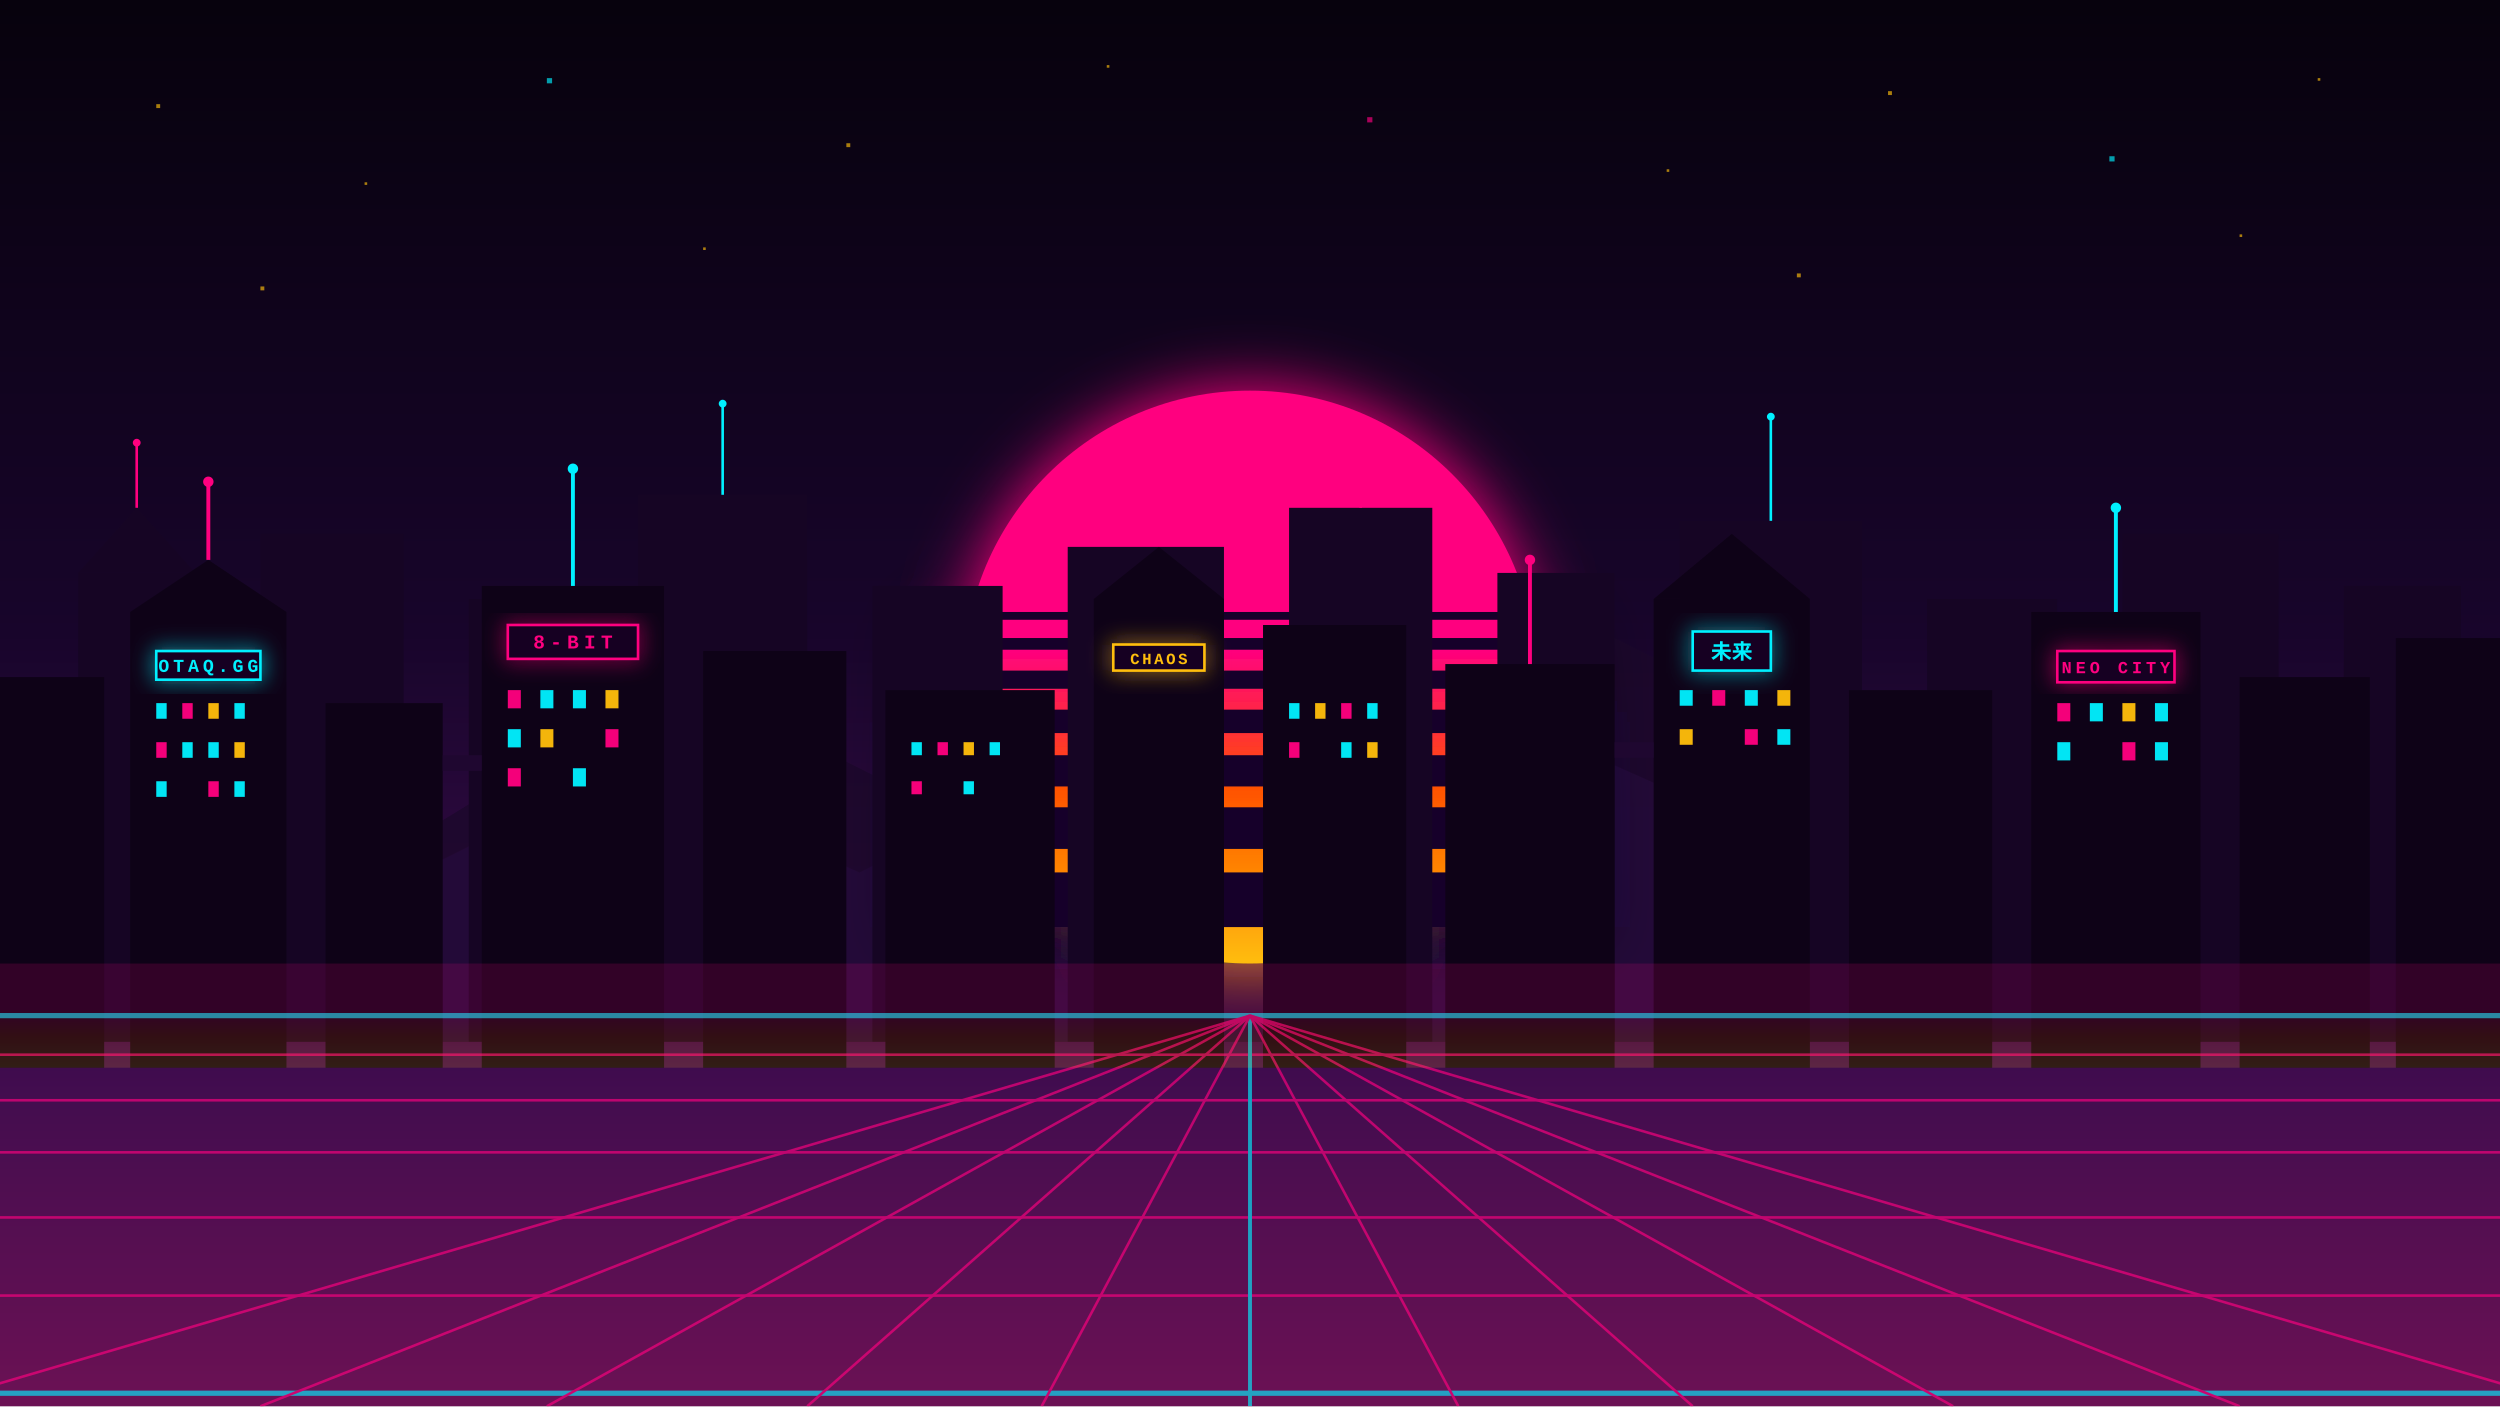
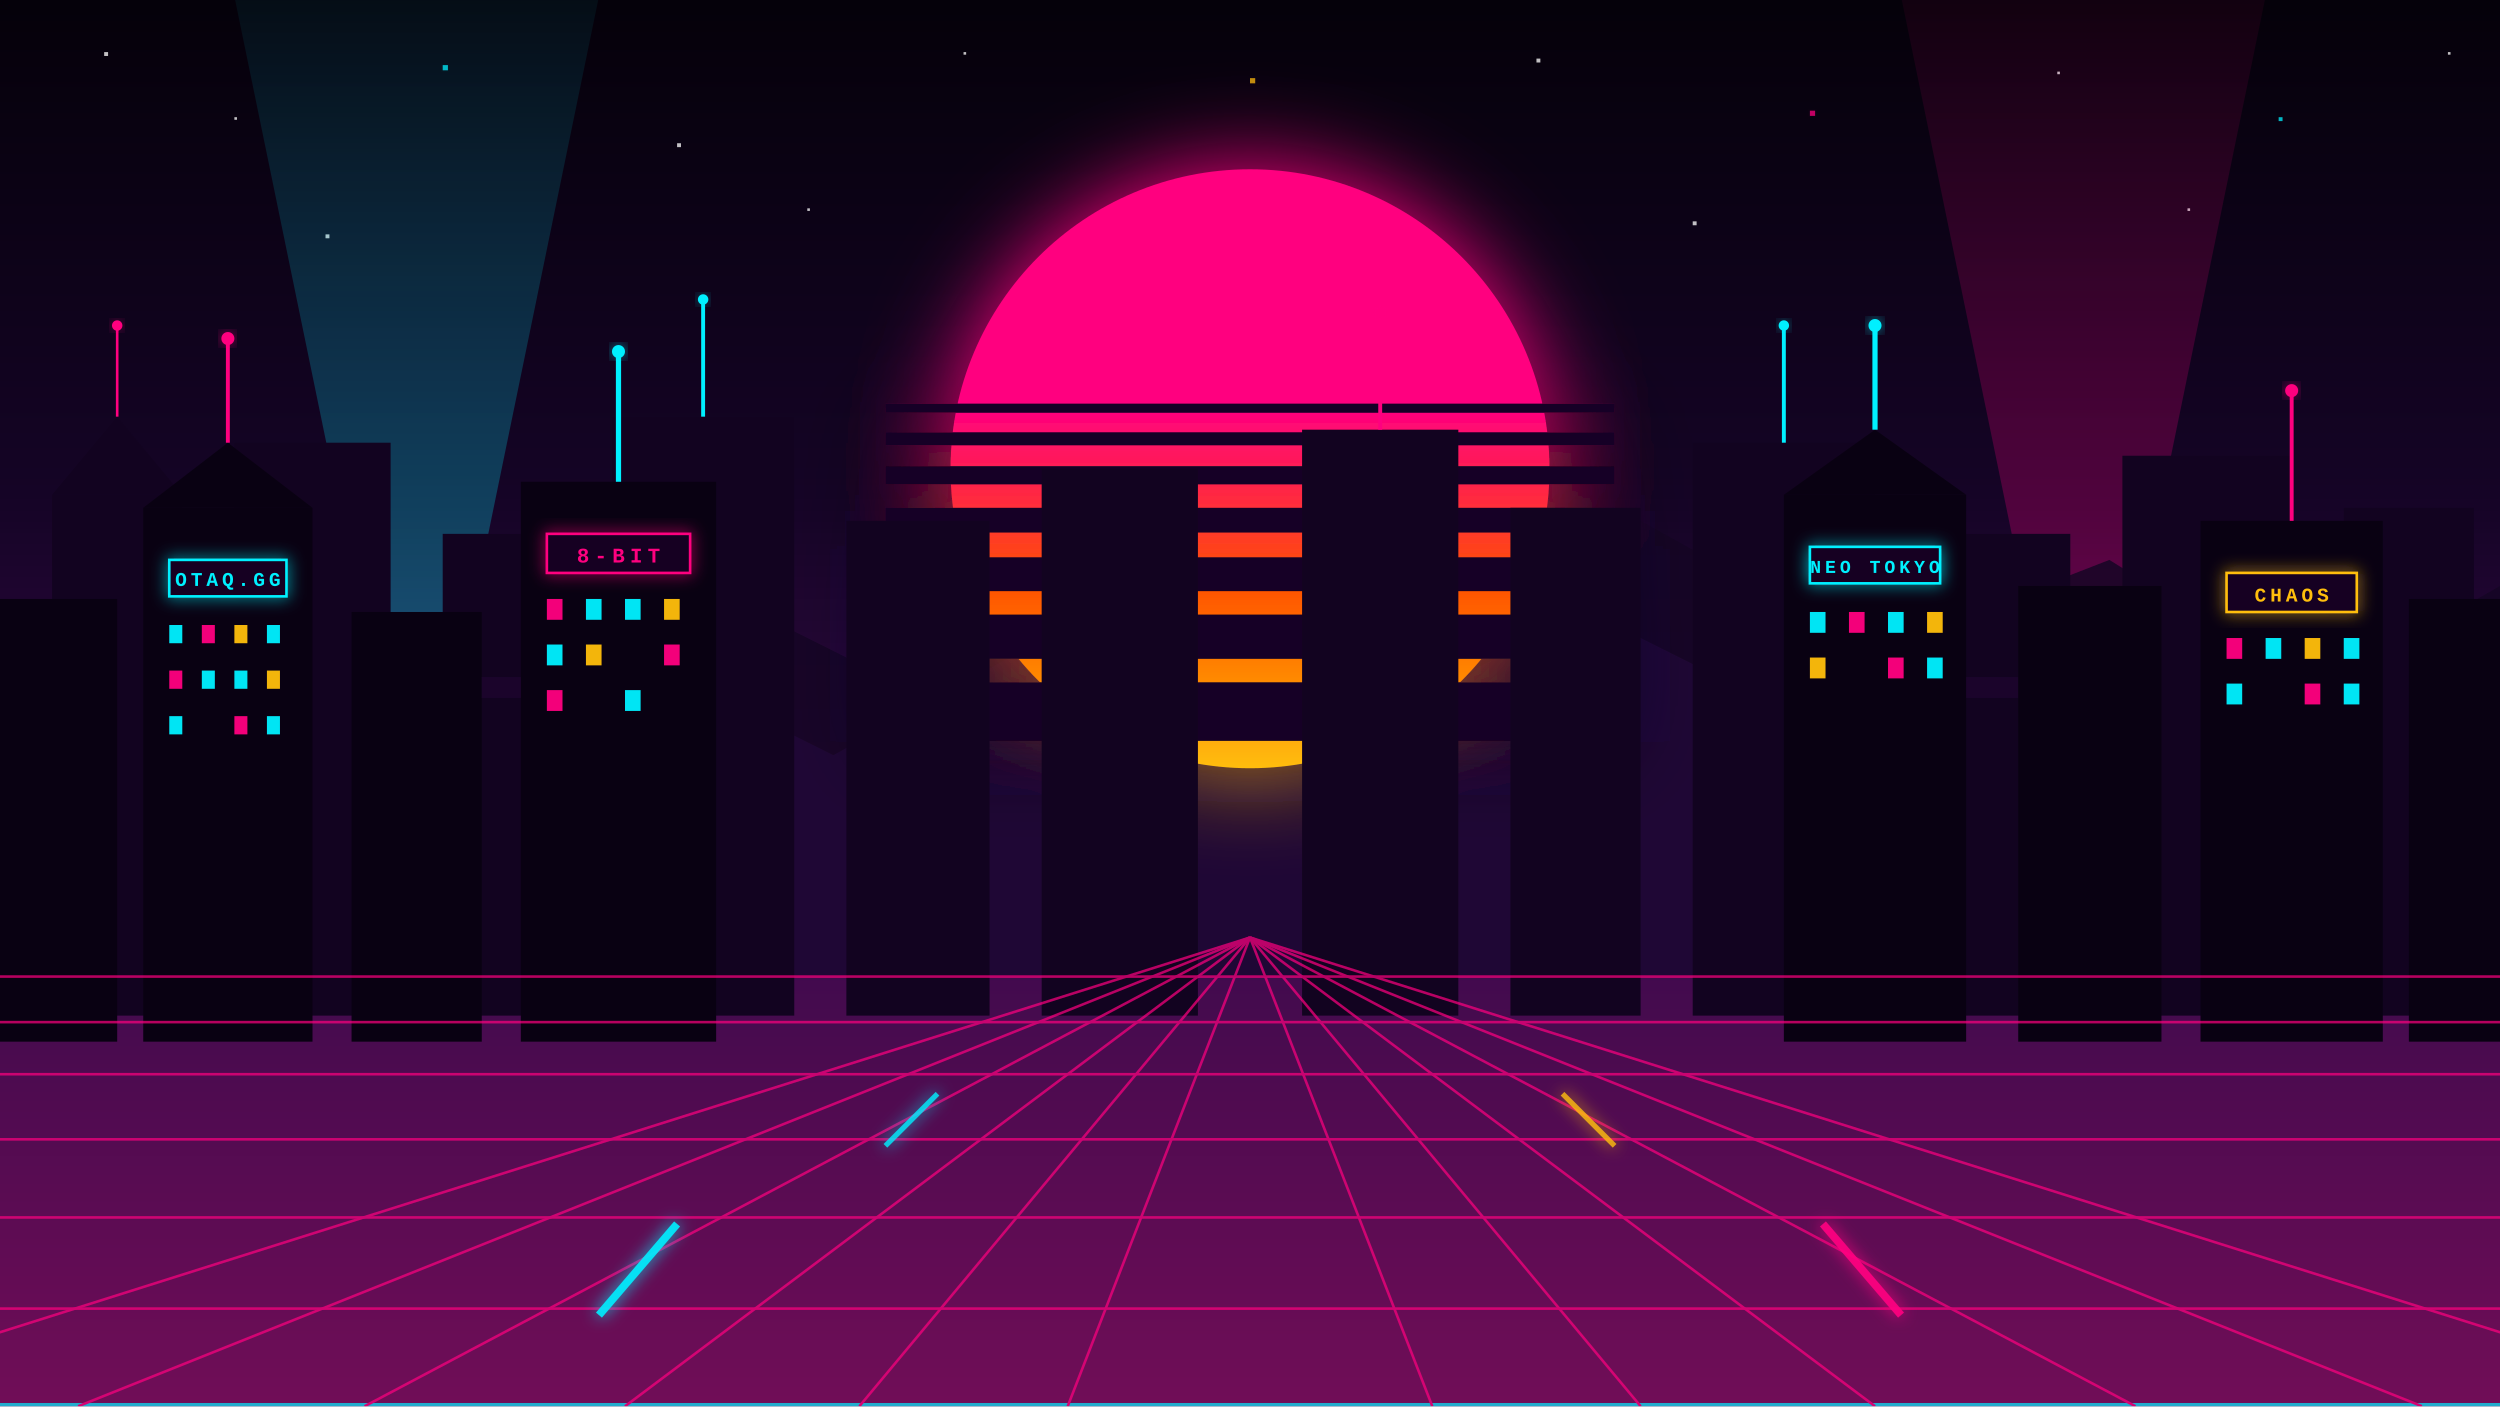
<svg xmlns="http://www.w3.org/2000/svg" viewBox="0 0 1920 1080" width="100%" height="100%" preserveAspectRatio="xMidYMid slice">
  <defs>
    <linearGradient id="skyGrad" x1="0" y1="0" x2="0" y2="1">
-       <stop offset="0%" stop-color="#07020d" />
-       <stop offset="45%" stop-color="#18052b" />
-       <stop offset="75%" stop-color="#3d0c4e" />
-       <stop offset="100%" stop-color="#6b1154" />
+       <stop offset="0%" stop-color="#05010a" />
+       <stop offset="35%" stop-color="#150426" />
+       <stop offset="65%" stop-color="#3b0a4c" />
+       <stop offset="100%" stop-color="#700d57" />
    </linearGradient>
    <linearGradient id="sunGrad" x1="0" y1="0" x2="0" y2="1">
      <stop offset="0%" stop-color="#ff007f" />
-       <stop offset="45%" stop-color="#ff007f" />
+       <stop offset="40%" stop-color="#ff007f" />
      <stop offset="70%" stop-color="#ff5400" />
      <stop offset="100%" stop-color="#ffbe0b" />
    </linearGradient>
+     <linearGradient id="beamGrad" x1="0" y1="1" x2="0" y2="0">
+       <stop offset="0%" stop-color="#00f0ff" stop-opacity="0.35" />
+       <stop offset="100%" stop-color="#00f0ff" stop-opacity="0" />
+     </linearGradient>
+     <linearGradient id="beamGradPink" x1="0" y1="1" x2="0" y2="0">
+       <stop offset="0%" stop-color="#ff007f" stop-opacity="0.35" />
+       <stop offset="100%" stop-color="#ff007f" stop-opacity="0" />
+     </linearGradient>
    <filter id="neonGlow" x="-20%" y="-20%" width="140%" height="140%">
-       <feGaussianBlur stdDeviation="8" result="blur" />
+       <feGaussianBlur stdDeviation="6" result="blur" />
      <feMerge>
        <feMergeNode in="blur" />
        <feMergeNode in="SourceGraphic" />
      </feMerge>
    </filter>
-     <filter id="sunGlow" x="-30%" y="-30%" width="160%" height="160%">
-       <feGaussianBlur stdDeviation="25" result="blur" />
+     <filter id="sunGlow" x="-40%" y="-40%" width="180%" height="180%">
+       <feGaussianBlur stdDeviation="35" result="blur" />
      <feMerge>
        <feMergeNode in="blur" />
        <feMergeNode in="SourceGraphic" />
      </feMerge>
    </filter>
+     <style>
+       @keyframes beamSwingLeft {
+         0%, 100% { transform: rotate(-15deg); }
+         50% { transform: rotate(20deg); }
+       }
+       @keyframes beamSwingRight {
+         0%, 100% { transform: rotate(18deg); }
+         50% { transform: rotate(-22deg); }
+       }
+       .beam-left {
+         transform-origin: 320px 580px;
+         animation: beamSwingLeft 12s ease-in-out infinite;
+       }
+       .beam-right {
+         transform-origin: 1600px 580px;
+         animation: beamSwingRight 14s ease-in-out infinite;
+       }
+     </style>
  </defs>
  <rect width="1920" height="1080" fill="url(#skyGrad)" />
-   <g fill="#ffbe0b" opacity="0.65">
-     <rect x="120" y="80" width="3" height="3" />
-     <rect x="280" y="140" width="2" height="2" />
-     <rect x="420" y="60" width="4" height="4" fill="#00f0ff" />
-     <rect x="650" y="110" width="3" height="3" />
-     <rect x="850" y="50" width="2" height="2" />
-     <rect x="1050" y="90" width="4" height="4" fill="#ff007f" />
-     <rect x="1280" y="130" width="2" height="2" />
-     <rect x="1450" y="70" width="3" height="3" />
-     <rect x="1620" y="120" width="4" height="4" fill="#00f0ff" />
-     <rect x="1780" y="60" width="2" height="2" />
-     <rect x="200" y="220" width="3" height="3" />
-     <rect x="540" y="190" width="2" height="2" />
-     <rect x="1380" y="210" width="3" height="3" fill="#ffbe0b" />
-     <rect x="1720" y="180" width="2" height="2" />
-   </g>
-   <polygon points="0,680 180,560 340,630 520,520 700,610 880,500 1060,590 1240,490 1420,580 1600,510 1780,600 1920,530 1920,800 0,800" fill="#1b072b" opacity="0.8" />
-   <polygon points="0,720 140,620 300,680 480,590 660,670 840,580 1020,660 1200,570 1380,650 1560,580 1740,660 1920,600 1920,800 0,800" fill="#240a38" opacity="0.9" />
+   <g fill="#ffffff" opacity="0.75">
+     <rect x="80" y="40" width="3" height="3" />
+     <rect x="180" y="90" width="2" height="2" />
+     <rect x="340" y="50" width="4" height="4" fill="#00f0ff" filter="url(#neonGlow)" />
+     <rect x="520" y="110" width="3" height="3" />
+     <rect x="740" y="40" width="2" height="2" />
+     <rect x="960" y="60" width="4" height="4" fill="#ffbe0b" />
+     <rect x="1180" y="45" width="3" height="3" />
+     <rect x="1390" y="85" width="4" height="4" fill="#ff007f" filter="url(#neonGlow)" />
+     <rect x="1580" y="55" width="2" height="2" />
+     <rect x="1750" y="90" width="3" height="3" fill="#00f0ff" />
+     <rect x="1880" y="40" width="2" height="2" />
+     <rect x="250" y="180" width="3" height="3" />
+     <rect x="620" y="160" width="2" height="2" />
+     <rect x="1300" y="170" width="3" height="3" />
+     <rect x="1680" y="160" width="2" height="2" />
+   </g>
+   <g class="beam-left">
+     <polygon points="300,580 340,580 480,-100 160,-100" fill="url(#beamGrad)" />
+   </g>
+   <g class="beam-right">
+     <polygon points="1580,580 1620,580 1760,-100 1440,-100" fill="url(#beamGradPink)" />
+   </g>
+   <polygon points="0,580 160,460 320,540 500,430 680,520 860,410 1060,510 1260,400 1440,500 1620,430 1780,530 1920,450 1920,750 0,750" fill="#150524" opacity="0.85" />
+   <polygon points="0,630 130,520 280,590 460,490 640,580 820,480 1020,570 1220,470 1400,560 1580,490 1740,580 1920,510 1920,750 0,750" fill="#200736" opacity="0.95" />
  <g filter="url(#sunGlow)">
-     <circle cx="960" cy="520" r="220" fill="url(#sunGrad)" />
-     <rect x="700" y="470" width="520" height="6" fill="#18052b" />
-     <rect x="700" y="490" width="520" height="9" fill="#18052b" />
-     <rect x="700" y="515" width="520" height="14" fill="#18052b" />
-     <rect x="700" y="545" width="520" height="18" fill="#18052b" />
-     <rect x="700" y="580" width="520" height="24" fill="#18052b" />
-     <rect x="700" y="620" width="520" height="32" fill="#18052b" />
-     <rect x="700" y="670" width="520" height="42" fill="#18052b" />
-   </g>
-   <g fill="#160524">
-     <rect x="60" y="440" width="90" height="360" />
-     <polygon points="60,440 105,390 150,440" />
-     <line x1="105" y1="390" x2="105" y2="340" stroke="#ff007f" stroke-width="2" />
-     <circle cx="105" cy="340" r="3" fill="#ff007f" />
-     <rect x="200" y="410" width="110" height="390" />
-     <rect x="360" y="460" width="80" height="340" />
-     <rect x="490" y="380" width="130" height="420" />
-     <line x1="555" y1="380" x2="555" y2="310" stroke="#00f0ff" stroke-width="2" />
-     <circle cx="555" cy="310" r="3" fill="#00f0ff" />
-     <rect x="670" y="450" width="100" height="350" />
-     <rect x="820" y="420" width="120" height="380" />
-     <rect x="990" y="390" width="110" height="410" />
-     <line x1="1045" y1="390" x2="1045" y2="330" stroke="#ff007f" stroke-width="2" />
-     <circle cx="1045" cy="330" r="3" fill="#ff007f" />
-     <rect x="1150" y="440" width="90" height="360" />
-     <rect x="1290" y="400" width="140" height="400" />
-     <line x1="1360" y1="400" x2="1360" y2="320" stroke="#00f0ff" stroke-width="2" />
-     <circle cx="1360" cy="320" r="3" fill="#00f0ff" />
-     <rect x="1480" y="460" width="100" height="340" />
-     <rect x="1630" y="410" width="120" height="390" />
-     <rect x="1800" y="450" width="90" height="350" />
-   </g>
-   <g fill="#0e0217">
-     <rect x="0" y="520" width="80" height="300" />
-     <rect x="100" y="470" width="120" height="350" />
-     <polygon points="100,470 160,430 220,470" />
-     <line x1="160" y1="430" x2="160" y2="370" stroke="#ff007f" stroke-width="3" />
-     <circle cx="160" cy="370" r="4" fill="#ff007f" />
-     <rect x="250" y="540" width="90" height="280" />
-     <rect x="370" y="450" width="140" height="370" />
-     <line x1="440" y1="450" x2="440" y2="360" stroke="#00f0ff" stroke-width="3" />
-     <circle cx="440" cy="360" r="4" fill="#00f0ff" />
-     <rect x="340" y="580" width="30" height="12" fill="#1f0730" />
-     <rect x="540" y="500" width="110" height="320" />
-     <rect x="680" y="530" width="130" height="290" />
-     <rect x="840" y="460" width="100" height="360" />
-     <polygon points="840,460 890,420 940,460" />
-     <rect x="970" y="480" width="110" height="340" />
-     <rect x="1110" y="510" width="130" height="310" />
-     <line x1="1175" y1="510" x2="1175" y2="430" stroke="#ff007f" stroke-width="3" />
-     <circle cx="1175" cy="430" r="4" fill="#ff007f" />
-     <rect x="1270" y="460" width="120" height="360" />
-     <polygon points="1270,460 1330,410 1390,460" />
-     <rect x="1240" y="570" width="30" height="12" fill="#1f0730" />
-     <rect x="1420" y="530" width="110" height="290" />
-     <rect x="1560" y="470" width="130" height="350" />
-     <line x1="1625" y1="470" x2="1625" y2="390" stroke="#00f0ff" stroke-width="3" />
-     <circle cx="1625" cy="390" r="4" fill="#00f0ff" />
-     <rect x="1720" y="520" width="100" height="300" />
-     <rect x="1840" y="490" width="80" height="330" />
+     <circle cx="960" cy="360" r="230" fill="url(#sunGrad)" />
+     <rect x="680" y="310" width="560" height="7" fill="#150426" />
+     <rect x="680" y="332" width="560" height="10" fill="#150426" />
+     <rect x="680" y="358" width="560" height="14" fill="#150426" />
+     <rect x="680" y="390" width="560" height="19" fill="#150426" />
+     <rect x="680" y="428" width="560" height="26" fill="#150426" />
+     <rect x="680" y="472" width="560" height="34" fill="#150426" />
+     <rect x="680" y="524" width="560" height="45" fill="#150426" />
+   </g>
+   <g fill="#120320">
+     <rect x="40" y="380" width="100" height="400" />
+     <polygon points="40,380 90,320 140,380" />
+     <line x1="90" y1="320" x2="90" y2="250" stroke="#ff007f" stroke-width="2" />
+     <circle cx="90" cy="250" r="4" fill="#ff007f" filter="url(#neonGlow)" />
+     <rect x="180" y="340" width="120" height="440" />
+     <rect x="340" y="410" width="90" height="370" />
+     <rect x="470" y="320" width="140" height="460" />
+     <line x1="540" y1="320" x2="540" y2="230" stroke="#00f0ff" stroke-width="3" />
+     <circle cx="540" cy="230" r="4" fill="#00f0ff" filter="url(#neonGlow)" />
+     <rect x="650" y="400" width="110" height="380" />
+     <rect x="800" y="360" width="120" height="420" />
+     <rect x="1000" y="330" width="120" height="450" />
+     <line x1="1060" y1="330" x2="1060" y2="240" stroke="#ff007f" stroke-width="3" />
+     <circle cx="1060" cy="240" r="4" fill="#ff007f" filter="url(#neonGlow)" />
+     <rect x="1160" y="390" width="100" height="390" />
+     <rect x="1300" y="340" width="140" height="440" />
+     <line x1="1370" y1="340" x2="1370" y2="250" stroke="#00f0ff" stroke-width="3" />
+     <circle cx="1370" cy="250" r="4" fill="#00f0ff" filter="url(#neonGlow)" />
+     <rect x="1480" y="410" width="110" height="370" />
+     <rect x="1630" y="350" width="130" height="430" />
+     <rect x="1800" y="390" width="100" height="390" />
+   </g>
+   <g fill="#090112">
+     <rect x="0" y="460" width="90" height="340" />
+     <rect x="110" y="390" width="130" height="410" />
+     <polygon points="110,390 175,340 240,390" />
+     <line x1="175" y1="340" x2="175" y2="260" stroke="#ff007f" stroke-width="3" />
+     <circle cx="175" cy="260" r="5" fill="#ff007f" filter="url(#neonGlow)" />
+     <rect x="270" y="470" width="100" height="330" />
+     <rect x="400" y="370" width="150" height="430" />
+     <line x1="475" y1="370" x2="475" y2="270" stroke="#00f0ff" stroke-width="4" />
+     <circle cx="475" cy="270" r="5" fill="#00f0ff" filter="url(#neonGlow)" />
+     <rect x="370" y="520" width="30" height="16" fill="#1b042b" />
+     <rect x="1370" y="380" width="140" height="420" />
+     <polygon points="1370,380 1440,330 1510,380" />
+     <line x1="1440" y1="330" x2="1440" y2="250" stroke="#00f0ff" stroke-width="4" />
+     <circle cx="1440" cy="250" r="5" fill="#00f0ff" filter="url(#neonGlow)" />
+     <rect x="1510" y="520" width="40" height="16" fill="#1b042b" />
+     <rect x="1550" y="450" width="110" height="350" />
+     <rect x="1690" y="400" width="140" height="400" />
+     <line x1="1760" y1="400" x2="1760" y2="300" stroke="#ff007f" stroke-width="3" />
+     <circle cx="1760" cy="300" r="5" fill="#ff007f" filter="url(#neonGlow)" />
+     <rect x="1850" y="460" width="70" height="340" />
  </g>
  <g filter="url(#neonGlow)">
-     <rect x="120" y="500" width="80" height="22" fill="#180424" stroke="#00f0ff" stroke-width="2" />
-     <text x="160" y="516" fill="#00f0ff" font-family="'Courier New', monospace" font-weight="900" font-size="14" text-anchor="middle" letter-spacing="3">OTAQ.GG</text>
-     <rect x="390" y="480" width="100" height="26" fill="#180424" stroke="#ff007f" stroke-width="2" />
-     <text x="440" y="498" fill="#ff007f" font-family="'Courier New', monospace" font-weight="900" font-size="15" text-anchor="middle" letter-spacing="4">8-BIT</text>
-     <rect x="855" y="495" width="70" height="20" fill="#180424" stroke="#ffbe0b" stroke-width="2" />
-     <text x="890" y="510" fill="#ffbe0b" font-family="'Courier New', monospace" font-weight="900" font-size="12" text-anchor="middle" letter-spacing="2">CHAOS</text>
-     <rect x="1300" y="485" width="60" height="30" fill="#180424" stroke="#00f0ff" stroke-width="2" />
-     <text x="1330" y="506" fill="#00f0ff" font-family="sans-serif" font-weight="900" font-size="16" text-anchor="middle">未来</text>
-     <rect x="1580" y="500" width="90" height="24" fill="#180424" stroke="#ff007f" stroke-width="2" />
-     <text x="1625" y="517" fill="#ff007f" font-family="'Courier New', monospace" font-weight="900" font-size="13" text-anchor="middle" letter-spacing="3">NEO CITY</text>
+     <rect x="130" y="430" width="90" height="28" fill="#150221" stroke="#00f0ff" stroke-width="2" />
+     <text x="175" y="450" fill="#00f0ff" font-family="'Courier New', monospace" font-weight="900" font-size="15" text-anchor="middle" letter-spacing="3">OTAQ.GG</text>
+     <rect x="420" y="410" width="110" height="30" fill="#150221" stroke="#ff007f" stroke-width="2" />
+     <text x="475" y="432" fill="#ff007f" font-family="'Courier New', monospace" font-weight="900" font-size="16" text-anchor="middle" letter-spacing="4">8-BIT</text>
+     <rect x="1390" y="420" width="100" height="28" fill="#150221" stroke="#00f0ff" stroke-width="2" />
+     <text x="1440" y="440" fill="#00f0ff" font-family="'Courier New', monospace" font-weight="900" font-size="14" text-anchor="middle" letter-spacing="3">NEO TOKYO</text>
+     <rect x="1710" y="440" width="100" height="30" fill="#150221" stroke="#ffbe0b" stroke-width="2" />
+     <text x="1760" y="462" fill="#ffbe0b" font-family="'Courier New', monospace" font-weight="900" font-size="15" text-anchor="middle" letter-spacing="3">CHAOS</text>
  </g>
  <g opacity="0.95">
-     <rect x="120" y="540" width="8" height="12" fill="#00f0ff" />
-     <rect x="140" y="540" width="8" height="12" fill="#ff007f" />
-     <rect x="160" y="540" width="8" height="12" fill="#ffbe0b" />
-     <rect x="180" y="540" width="8" height="12" fill="#00f0ff" />
-     <rect x="120" y="570" width="8" height="12" fill="#ff007f" />
-     <rect x="140" y="570" width="8" height="12" fill="#00f0ff" />
-     <rect x="160" y="570" width="8" height="12" fill="#00f0ff" />
-     <rect x="180" y="570" width="8" height="12" fill="#ffbe0b" />
-     <rect x="120" y="600" width="8" height="12" fill="#00f0ff" />
-     <rect x="160" y="600" width="8" height="12" fill="#ff007f" />
-     <rect x="180" y="600" width="8" height="12" fill="#00f0ff" />
-     <rect x="390" y="530" width="10" height="14" fill="#ff007f" />
-     <rect x="415" y="530" width="10" height="14" fill="#00f0ff" />
-     <rect x="440" y="530" width="10" height="14" fill="#00f0ff" />
-     <rect x="465" y="530" width="10" height="14" fill="#ffbe0b" />
-     <rect x="390" y="560" width="10" height="14" fill="#00f0ff" />
-     <rect x="415" y="560" width="10" height="14" fill="#ffbe0b" />
-     <rect x="465" y="560" width="10" height="14" fill="#ff007f" />
-     <rect x="390" y="590" width="10" height="14" fill="#ff007f" />
-     <rect x="440" y="590" width="10" height="14" fill="#00f0ff" />
-     <rect x="700" y="570" width="8" height="10" fill="#00f0ff" />
-     <rect x="720" y="570" width="8" height="10" fill="#ff007f" />
-     <rect x="740" y="570" width="8" height="10" fill="#ffbe0b" />
-     <rect x="760" y="570" width="8" height="10" fill="#00f0ff" />
-     <rect x="700" y="600" width="8" height="10" fill="#ff007f" />
-     <rect x="740" y="600" width="8" height="10" fill="#00f0ff" />
-     <rect x="990" y="540" width="8" height="12" fill="#00f0ff" />
-     <rect x="1010" y="540" width="8" height="12" fill="#ffbe0b" />
-     <rect x="1030" y="540" width="8" height="12" fill="#ff007f" />
-     <rect x="1050" y="540" width="8" height="12" fill="#00f0ff" />
-     <rect x="990" y="570" width="8" height="12" fill="#ff007f" />
-     <rect x="1030" y="570" width="8" height="12" fill="#00f0ff" />
-     <rect x="1050" y="570" width="8" height="12" fill="#ffbe0b" />
-     <rect x="1290" y="530" width="10" height="12" fill="#00f0ff" />
-     <rect x="1315" y="530" width="10" height="12" fill="#ff007f" />
-     <rect x="1340" y="530" width="10" height="12" fill="#00f0ff" />
-     <rect x="1365" y="530" width="10" height="12" fill="#ffbe0b" />
-     <rect x="1290" y="560" width="10" height="12" fill="#ffbe0b" />
-     <rect x="1340" y="560" width="10" height="12" fill="#ff007f" />
-     <rect x="1365" y="560" width="10" height="12" fill="#00f0ff" />
-     <rect x="1580" y="540" width="10" height="14" fill="#ff007f" />
-     <rect x="1605" y="540" width="10" height="14" fill="#00f0ff" />
-     <rect x="1630" y="540" width="10" height="14" fill="#ffbe0b" />
-     <rect x="1655" y="540" width="10" height="14" fill="#00f0ff" />
-     <rect x="1580" y="570" width="10" height="14" fill="#00f0ff" />
-     <rect x="1630" y="570" width="10" height="14" fill="#ff007f" />
-     <rect x="1655" y="570" width="10" height="14" fill="#00f0ff" />
-   </g>
-   <g stroke="#ff007f" stroke-width="2" opacity="0.65">
-     <line x1="0" y1="780" x2="1920" y2="780" stroke="#00f0ff" stroke-width="4" />
-     <line x1="0" y1="810" x2="1920" y2="810" />
-     <line x1="0" y1="845" x2="1920" y2="845" />
-     <line x1="0" y1="885" x2="1920" y2="885" />
+     <rect x="130" y="480" width="10" height="14" fill="#00f0ff" />
+     <rect x="155" y="480" width="10" height="14" fill="#ff007f" />
+     <rect x="180" y="480" width="10" height="14" fill="#ffbe0b" />
+     <rect x="205" y="480" width="10" height="14" fill="#00f0ff" />
+     <rect x="130" y="515" width="10" height="14" fill="#ff007f" />
+     <rect x="155" y="515" width="10" height="14" fill="#00f0ff" />
+     <rect x="180" y="515" width="10" height="14" fill="#00f0ff" />
+     <rect x="205" y="515" width="10" height="14" fill="#ffbe0b" />
+     <rect x="130" y="550" width="10" height="14" fill="#00f0ff" />
+     <rect x="180" y="550" width="10" height="14" fill="#ff007f" />
+     <rect x="205" y="550" width="10" height="14" fill="#00f0ff" />
+     <rect x="420" y="460" width="12" height="16" fill="#ff007f" />
+     <rect x="450" y="460" width="12" height="16" fill="#00f0ff" />
+     <rect x="480" y="460" width="12" height="16" fill="#00f0ff" />
+     <rect x="510" y="460" width="12" height="16" fill="#ffbe0b" />
+     <rect x="420" y="495" width="12" height="16" fill="#00f0ff" />
+     <rect x="450" y="495" width="12" height="16" fill="#ffbe0b" />
+     <rect x="510" y="495" width="12" height="16" fill="#ff007f" />
+     <rect x="420" y="530" width="12" height="16" fill="#ff007f" />
+     <rect x="480" y="530" width="12" height="16" fill="#00f0ff" />
+     <rect x="1390" y="470" width="12" height="16" fill="#00f0ff" />
+     <rect x="1420" y="470" width="12" height="16" fill="#ff007f" />
+     <rect x="1450" y="470" width="12" height="16" fill="#00f0ff" />
+     <rect x="1480" y="470" width="12" height="16" fill="#ffbe0b" />
+     <rect x="1390" y="505" width="12" height="16" fill="#ffbe0b" />
+     <rect x="1450" y="505" width="12" height="16" fill="#ff007f" />
+     <rect x="1480" y="505" width="12" height="16" fill="#00f0ff" />
+     <rect x="1710" y="490" width="12" height="16" fill="#ff007f" />
+     <rect x="1740" y="490" width="12" height="16" fill="#00f0ff" />
+     <rect x="1770" y="490" width="12" height="16" fill="#ffbe0b" />
+     <rect x="1800" y="490" width="12" height="16" fill="#00f0ff" />
+     <rect x="1710" y="525" width="12" height="16" fill="#00f0ff" />
+     <rect x="1770" y="525" width="12" height="16" fill="#ff007f" />
+     <rect x="1800" y="525" width="12" height="16" fill="#00f0ff" />
+   </g>
+   <g stroke="#ff007f" stroke-width="2" opacity="0.7">
+     <line x1="0" y1="720" x2="1920" y2="720" stroke="#00f0ff" stroke-width="5" filter="url(#neonGlow)" />
+     <line x1="0" y1="750" x2="1920" y2="750" />
+     <line x1="0" y1="785" x2="1920" y2="785" />
+     <line x1="0" y1="825" x2="1920" y2="825" />
+     <line x1="0" y1="875" x2="1920" y2="875" />
    <line x1="0" y1="935" x2="1920" y2="935" />
-     <line x1="0" y1="995" x2="1920" y2="995" />
-     <line x1="0" y1="1070" x2="1920" y2="1070" stroke="#00f0ff" stroke-width="4" />
-     <line x1="960" y1="780" x2="960" y2="1080" stroke="#00f0ff" stroke-width="3" />
-     <line x1="960" y1="780" x2="800" y2="1080" />
-     <line x1="960" y1="780" x2="1120" y2="1080" />
-     <line x1="960" y1="780" x2="620" y2="1080" />
-     <line x1="960" y1="780" x2="1300" y2="1080" />
-     <line x1="960" y1="780" x2="420" y2="1080" />
-     <line x1="960" y1="780" x2="1500" y2="1080" />
-     <line x1="960" y1="780" x2="200" y2="1080" />
-     <line x1="960" y1="780" x2="1720" y2="1080" />
-     <line x1="960" y1="780" x2="-60" y2="1080" />
-     <line x1="960" y1="780" x2="1980" y2="1080" />
-   </g>
-   <rect x="0" y="740" width="1920" height="80" fill="url(#sunGrad)" opacity="0.15" />
+     <line x1="0" y1="1005" x2="1920" y2="1005" />
+     <line x1="0" y1="1080" x2="1920" y2="1080" stroke="#00f0ff" stroke-width="5" />
+     <line x1="960" y1="720" x2="960" y2="1080" stroke="#00f0ff" stroke-width="4" filter="url(#neonGlow)" />
+     <line x1="960" y1="720" x2="820" y2="1080" />
+     <line x1="960" y1="720" x2="1100" y2="1080" />
+     <line x1="960" y1="720" x2="660" y2="1080" />
+     <line x1="960" y1="720" x2="1260" y2="1080" />
+     <line x1="960" y1="720" x2="480" y2="1080" />
+     <line x1="960" y1="720" x2="1440" y2="1080" />
+     <line x1="960" y1="720" x2="280" y2="1080" />
+     <line x1="960" y1="720" x2="1640" y2="1080" />
+     <line x1="960" y1="720" x2="60" y2="1080" />
+     <line x1="960" y1="720" x2="1860" y2="1080" />
+     <line x1="960" y1="720" x2="-180" y2="1080" />
+     <line x1="960" y1="720" x2="2100" y2="1080" />
+   </g>
+   <g filter="url(#neonGlow)">
+     <line x1="720" y1="840" x2="680" y2="880" stroke="#00f0ff" stroke-width="4" opacity="0.8" />
+     <line x1="1200" y1="840" x2="1240" y2="880" stroke="#ffbe0b" stroke-width="4" opacity="0.8" />
+     <line x1="520" y1="940" x2="460" y2="1010" stroke="#00f0ff" stroke-width="6" opacity="0.9" />
+     <line x1="1400" y1="940" x2="1460" y2="1010" stroke="#ff007f" stroke-width="6" opacity="0.9" />
+   </g>
</svg>
